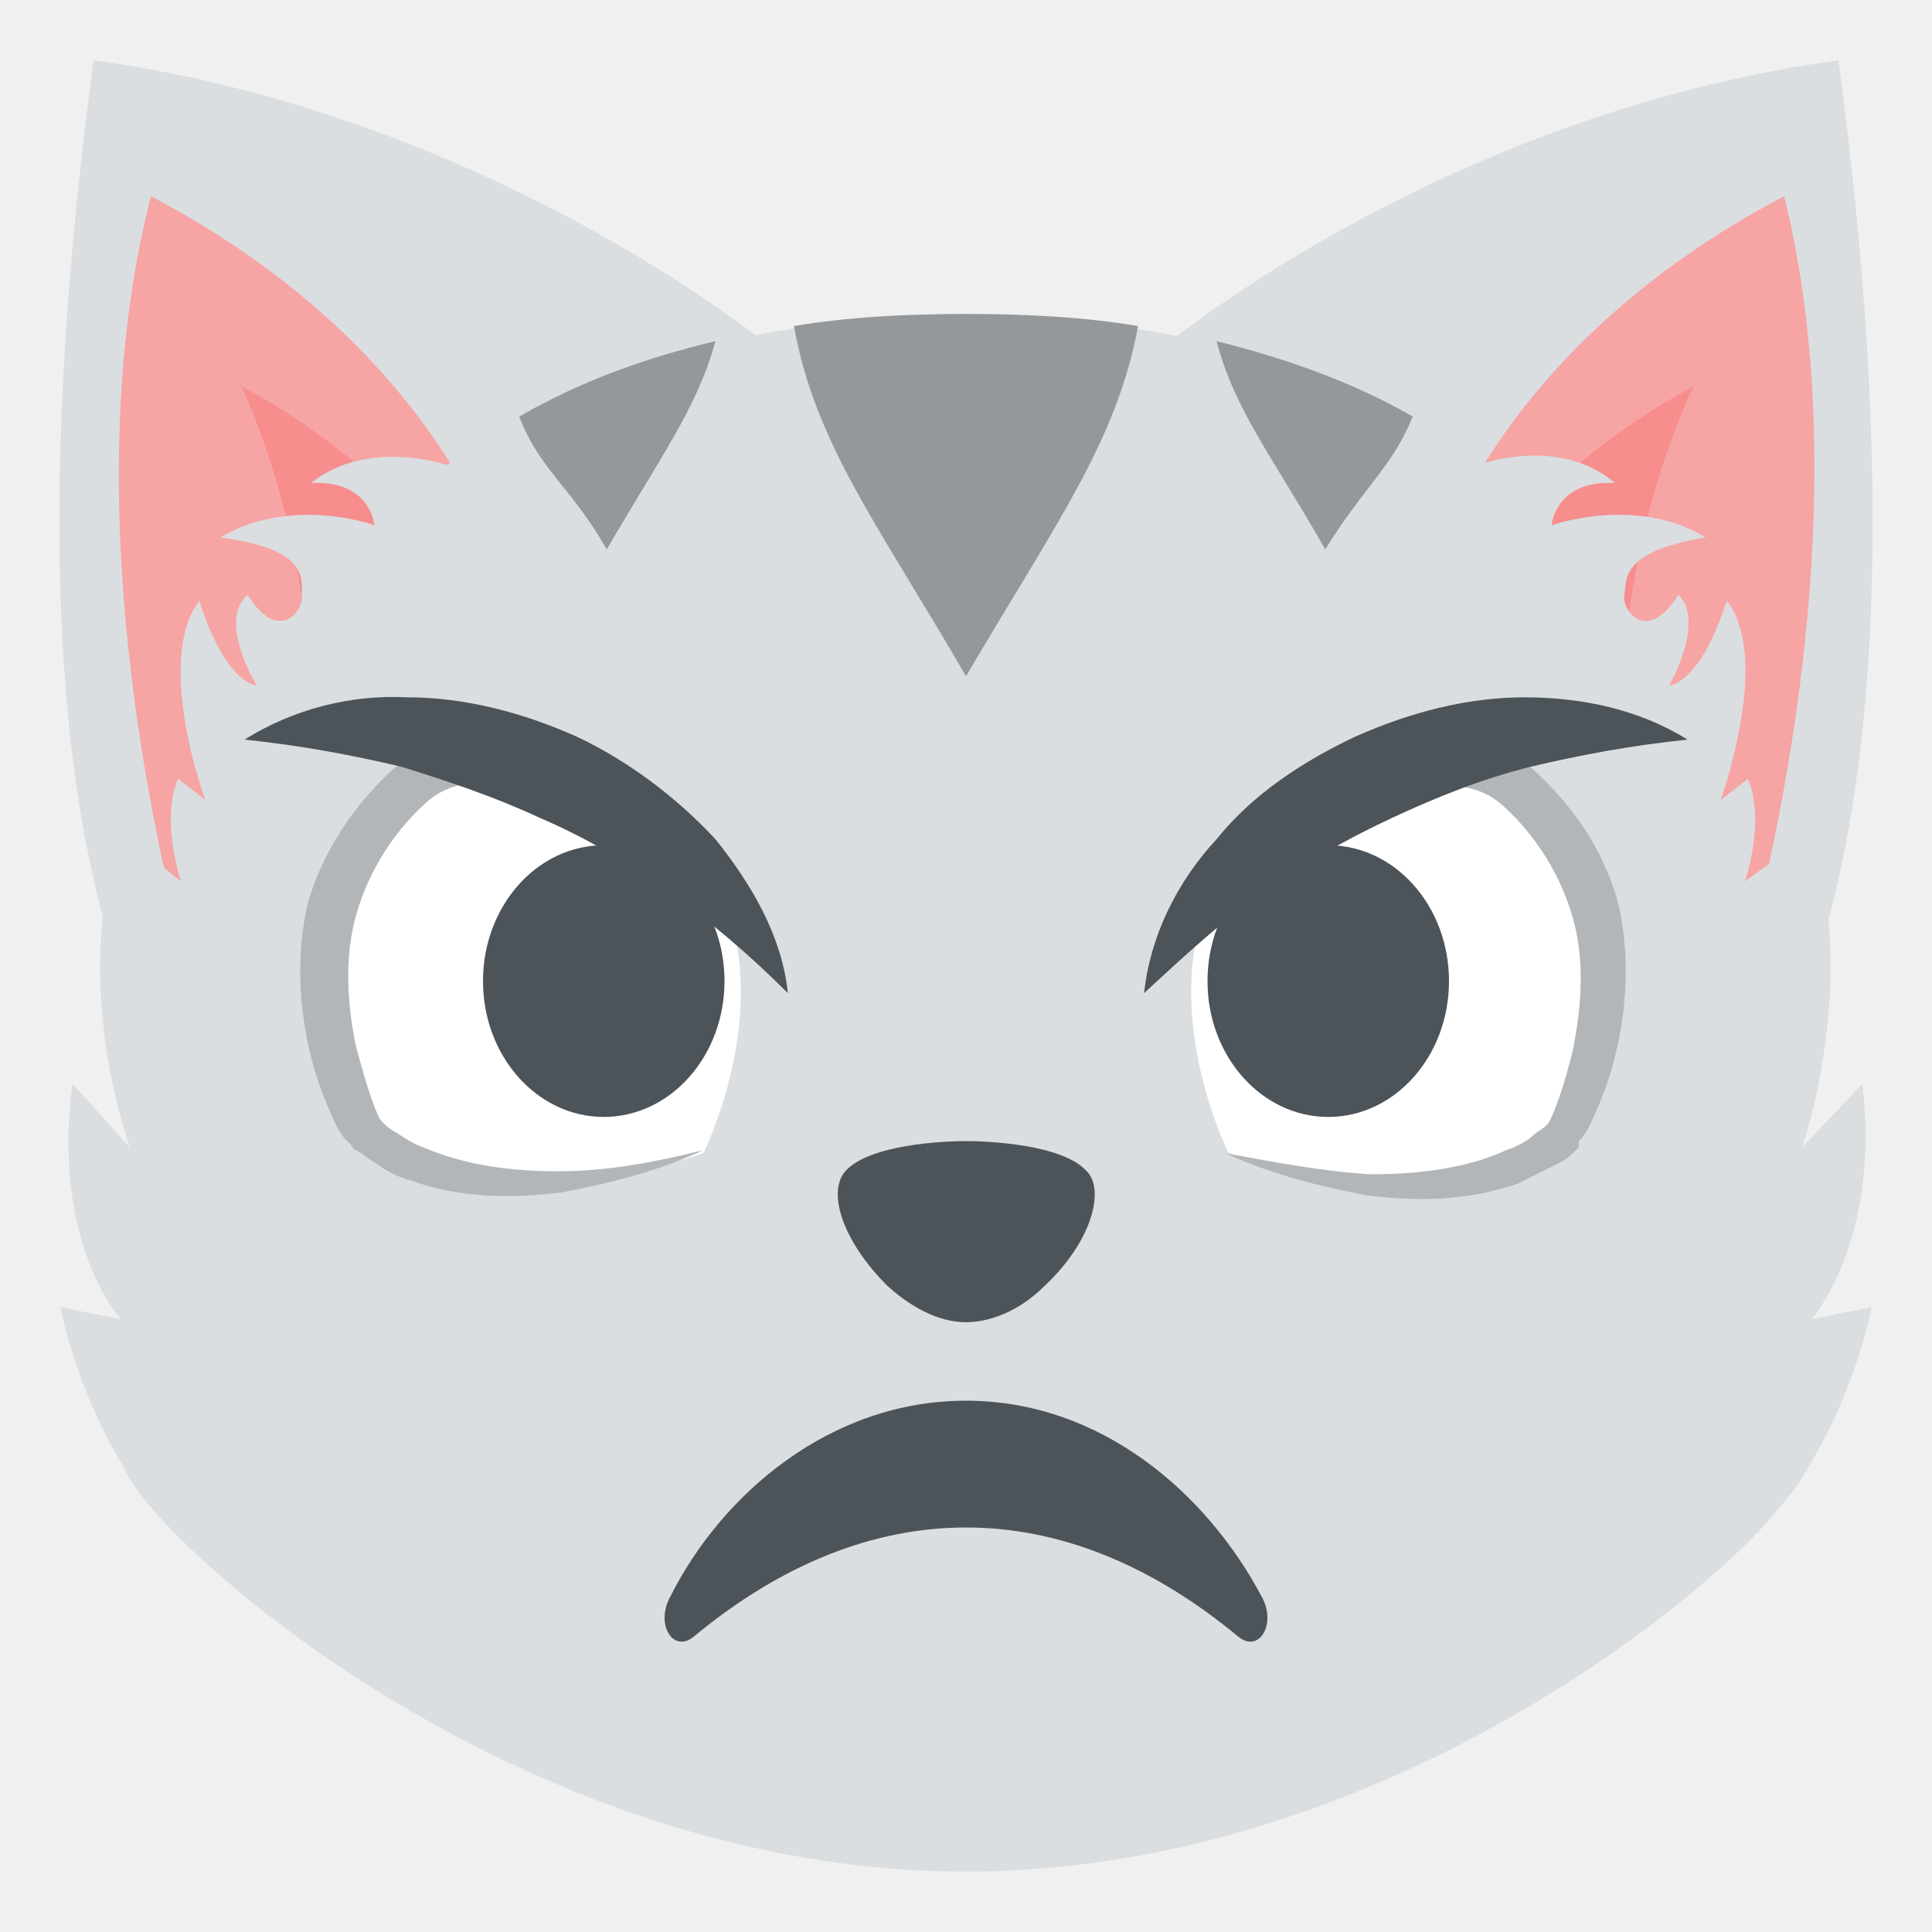
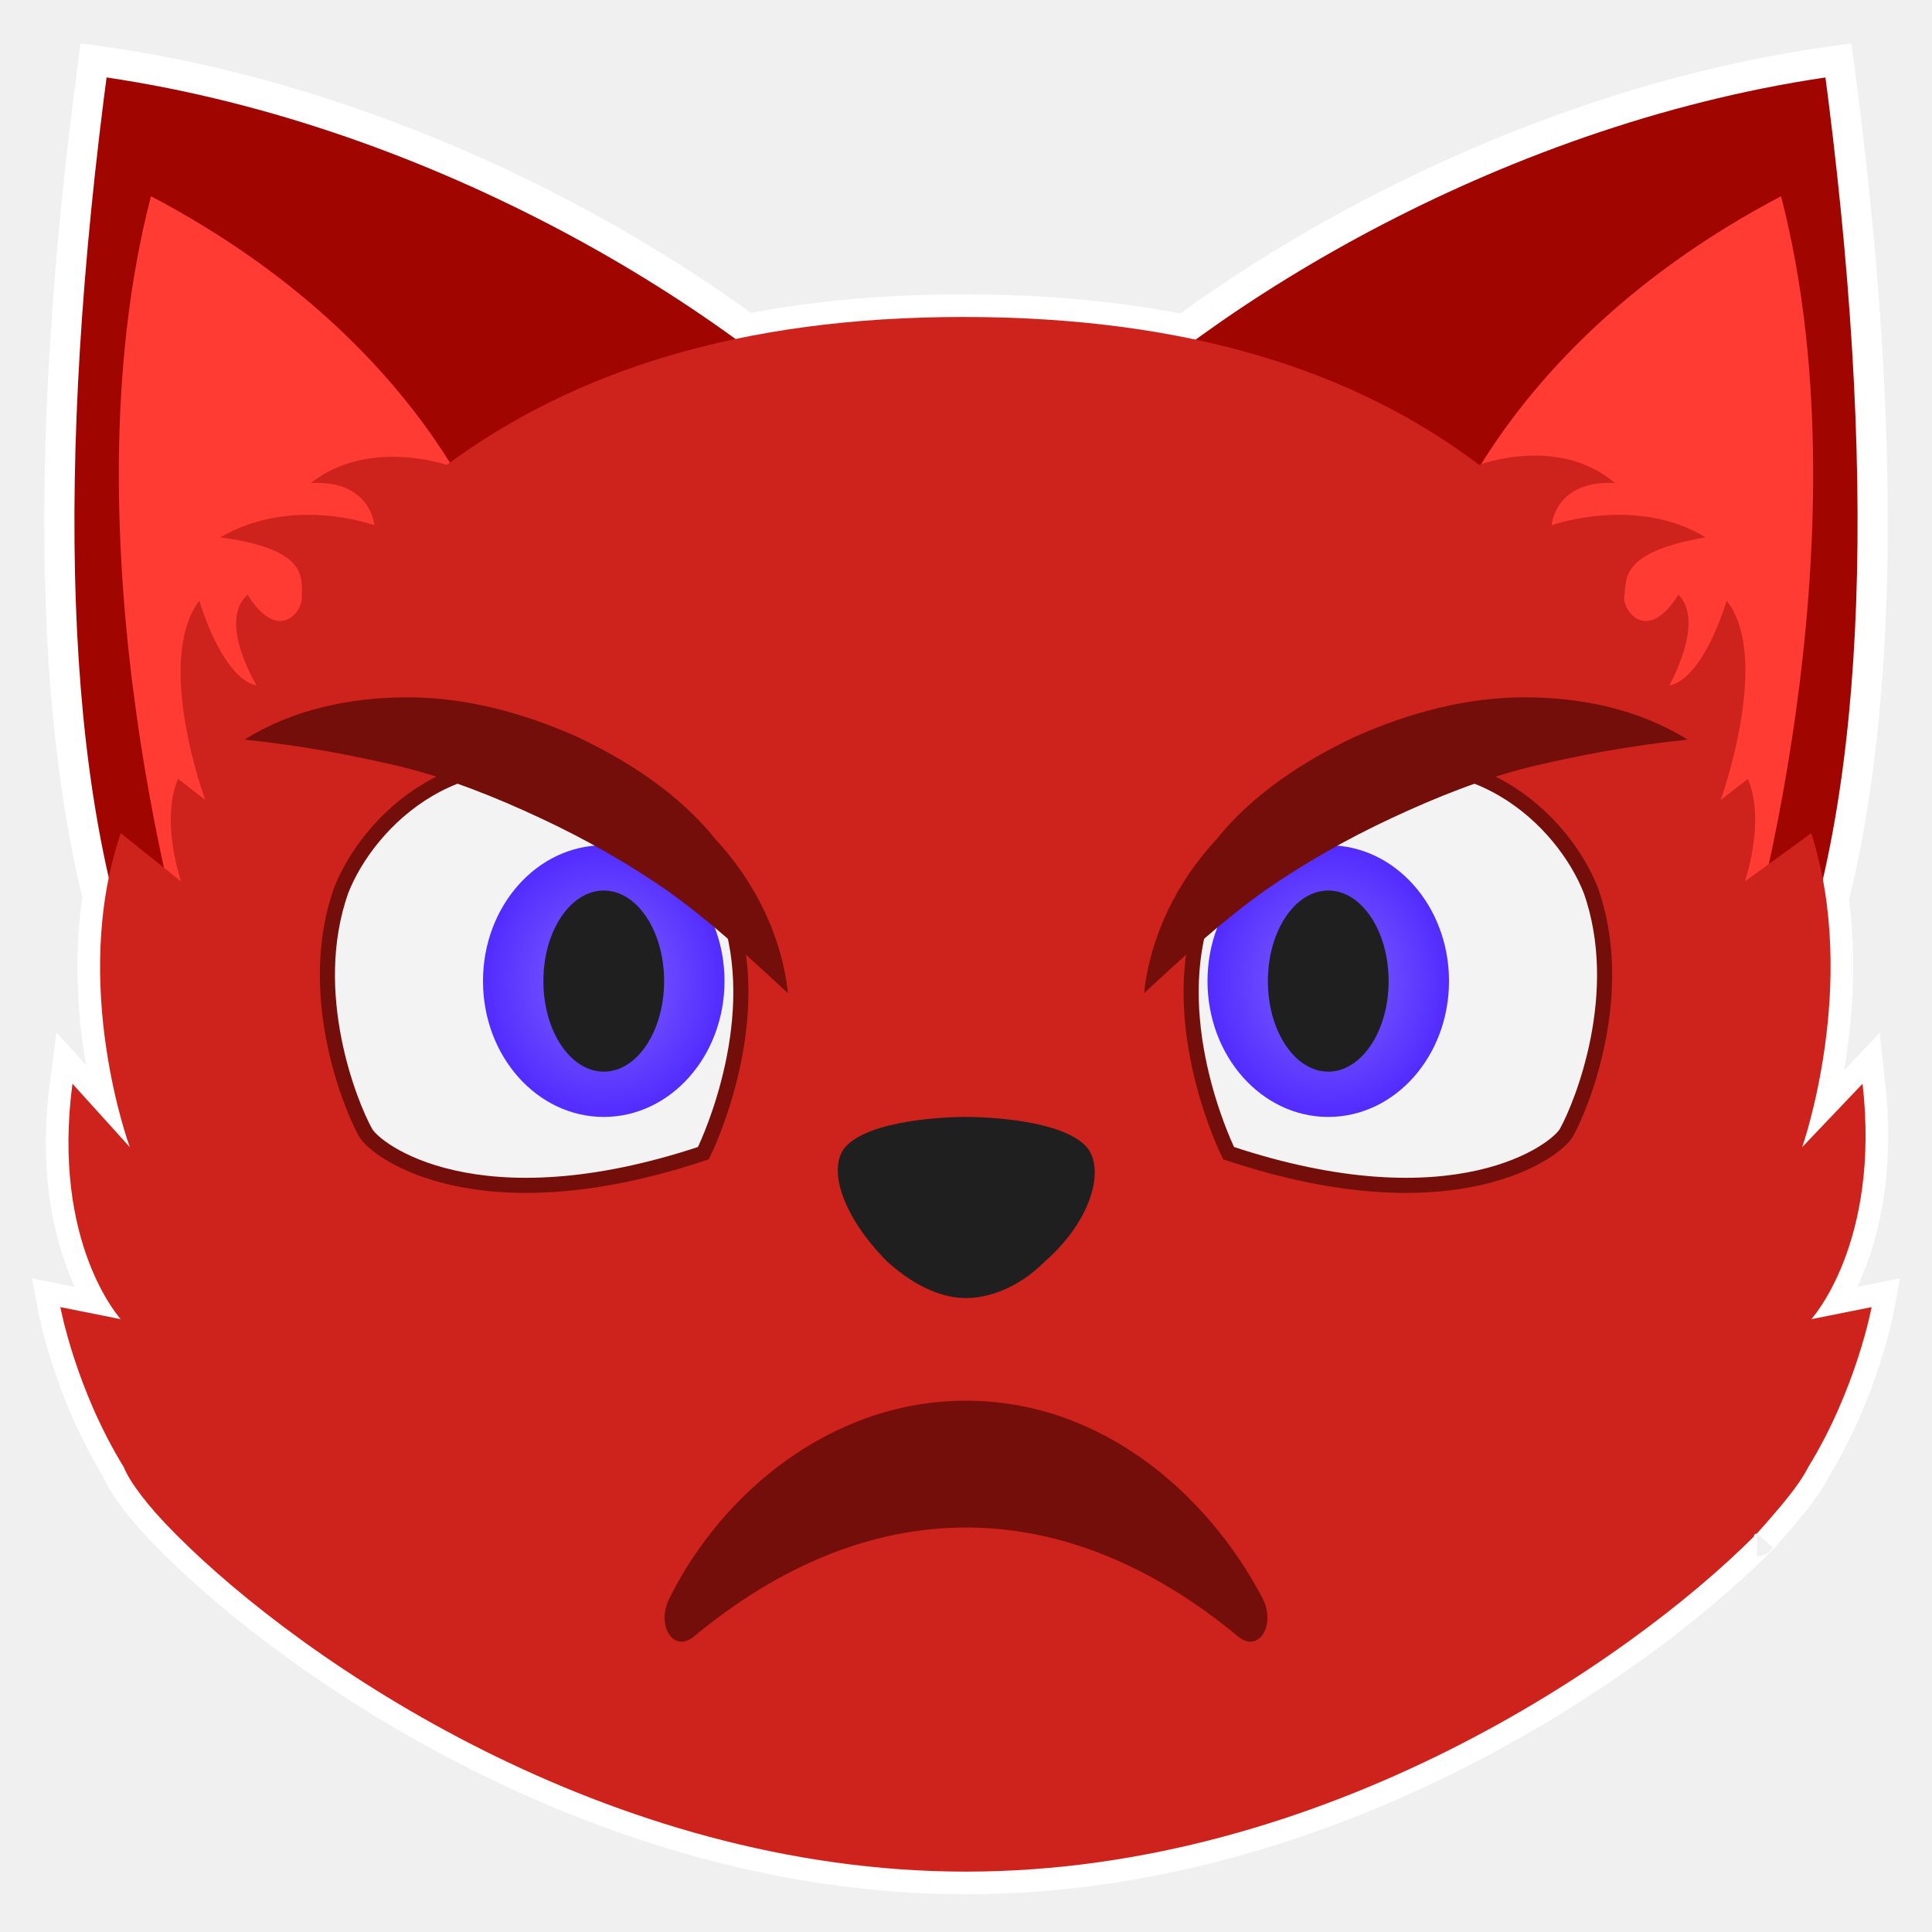
- <svg xmlns="http://www.w3.org/2000/svg" viewBox="0 0 64 64">
-   <path fill="#dadee0" d="M60.9 2c1.8 13.4 1.5 24.2-1.2 31.1L34.9 14.7C39.8 9.6 49.8 3.5 60.9 2z" />
-   <path fill="#f7a4a4" d="M57.7 32.2L47.5 18.9s1.9-7.3 11.6-12.4c2.9 11.6-1.4 25.7-1.4 25.7" />
-   <path fill="#f78d8d" d="M53.8 29.2L47.5 21s2.6-5 8.6-8.2c-3.5 7.5-2.3 16.4-2.3 16.4" />
-   <path fill="#dadee0" d="M3.1 2C1.3 15.4 1.6 26.2 4.3 33.1l24.8-18.5C24.2 9.6 14.2 3.5 3.1 2z" />
-   <path fill="#f7a4a4" d="M6.3 32.2l10.3-13.3S14.7 11.6 5 6.5C2 18.1 6.3 32.2 6.3 32.2" />
-   <path fill="#f78d8d" d="M10.2 29.2l6.4-8.2S14 16 8 12.8c3.4 7.5 2.2 16.4 2.2 16.4" />
-   <path fill="#dadee0" d="M58.2 50.8c.8-.9 1.4-1.6 1.7-2.2 1.6-2.6 2.1-5.3 2.1-5.3l-2 .4s2.3-2.5 1.7-7.8l-2 2.1s1.9-5.4.3-10.4l-2.2 1.6s.7-2 .1-3.4l-.9.7s1.7-4.7.2-6.6c-.9 2.8-1.9 2.8-1.9 2.8s1.2-2.1.3-3c-1 1.6-1.8.6-1.8.1.1-.6-.2-1.5 2.7-2-2.3-1.4-5.1-.4-5.1-.4s.1-1.5 2.1-1.4c-1.9-1.6-4.5-.6-4.5-.6-4.1-3.1-9.6-4.9-17.1-4.9-7.4 0-12.9 1.8-17.1 4.9 0 0-2.6-.9-4.5.6 2-.1 2.1 1.4 2.1 1.4s-2.7-1-5.1.4c2.9.4 2.7 1.3 2.7 2 0 .5-.8 1.5-1.8-.1-1 .9.3 3 .3 3s-1 0-1.9-2.8c-1.5 2 .2 6.6.2 6.6l-.9-.7c-.6 1.4.1 3.4.1 3.4l-2-1.6c-1.7 5 .3 10.4.3 10.4l-1.9-2.1C1.7 41.2 4 43.7 4 43.7l-2-.4s.5 2.7 2.1 5.3c.2.5.8 1.3 1.7 2.2l.1.1C10 55 20.1 62 32 62c11.9 0 22-7 26.1-11.1 0-.1.1-.1.1-.1" />
-   <g fill="#94989b">
-     <path d="M37.7 10.8c-1.8-.3-3.7-.4-5.7-.4s-3.9.1-5.7.4c.7 3.9 2.8 6.6 5.7 11.6 3-5.1 5-7.8 5.7-11.6M46.8 13.8c-1.9-1.1-4.1-1.9-6.5-2.5.6 2.3 1.9 3.9 3.6 6.9 1.3-2.1 2.2-2.7 2.9-4.4M23.7 11.3c-2.5.6-4.6 1.4-6.5 2.5.7 1.8 1.7 2.3 2.9 4.4 1.8-3.1 3-4.7 3.6-6.9" />
-   </g>
-   <path fill="#4c5359" d="M36 38.8c-.8-.9-3.3-1-4-1-.7 0-3.2.1-4 1-.6.7-.1 2.3 1.4 3.8 1 .9 1.9 1.2 2.6 1.2.7 0 1.7-.3 2.6-1.2 1.6-1.5 2-3.2 1.4-3.8" />
-   <path fill="#fff" d="M24.3 30.8s-.5-3.6-4.5-5c-4.5-1.6-7.6 1.4-8.5 3.7-1.2 3.4.3 7.1.8 8 .3.6 3.7 3.2 11.2.7 0 0 1.9-3.8 1-7.4" />
-   <path fill="#b2b6b8" d="M24.3 30.8S18.4 26 18 26c-1.5 0-2.8-.4-3.9.6s-1.9 2.3-2.3 3.7c-.4 1.4-.3 3 0 4.4.2.7.4 1.5.7 2.2l.1.2c0-.1 0 0 0 0l.1.1c.1.1.2.2.4.3.3.2.6.4.9.5 1.4.6 2.9.8 4.5.8s3.2-.3 4.8-.7c-1.5.7-3.1 1.1-4.7 1.4-1.6.2-3.4.2-5-.4-.4-.1-.8-.3-1.2-.6-.2-.1-.4-.3-.6-.4-.1 0-.1-.1-.2-.2l-.1-.1-.1-.1-.2-.3c-.4-.8-.7-1.6-.9-2.4-.4-1.6-.5-3.4-.1-5.1.5-1.7 1.5-3.2 2.8-4.4 1.3-1.1 3.1-.9 4.9-.7.6.1 6.4 6 6.4 6" />
-   <path fill="#fff" d="M39.7 30.8s.5-3.6 4.5-5c4.5-1.6 7.6 1.4 8.5 3.7 1.2 3.4-.3 7.1-.8 8-.3.6-3.7 3.2-11.2.7 0 0-1.9-3.8-1-7.4" />
-   <path fill="#b2b6b8" d="M39.7 30.8s5.8-5.9 6.2-6c1.8-.2 3.6-.4 4.9.7 1.3 1.2 2.3 2.6 2.8 4.4.4 1.7.3 3.5-.1 5.1-.2.8-.5 1.6-.9 2.4l-.2.3-.1.1v.2l-.2.2c-.2.2-.4.3-.6.4l-1.2.6c-1.7.6-3.4.6-5 .4-1.6-.3-3.2-.7-4.7-1.4 1.6.3 3.2.6 4.8.7 1.6 0 3.2-.2 4.5-.8.3-.1.7-.3.9-.5.1-.1.3-.2.4-.3l.1-.1.1-.2c.3-.7.5-1.4.7-2.2.3-1.5.4-3 0-4.4-.4-1.4-1.2-2.7-2.3-3.7-1.1-1-2.4-.6-3.9-.6-.3-.1-6.2 4.7-6.2 4.7" />
-   <g fill="#4c5359">
-     <ellipse cx="44" cy="32.5" rx="4" ry="4.5" />
-     <ellipse cx="20" cy="32.5" rx="4" ry="4.5" />
-     <path d="M55.9 24.5c-1.9.2-3.5.5-5.2.9-1.6.4-3.1 1-4.6 1.7-1.5.7-2.9 1.5-4.2 2.4-1.4 1-2.6 2.1-4 3.4.2-1.9 1.1-3.7 2.4-5.1 1.2-1.5 2.9-2.6 4.6-3.4 1.8-.8 3.7-1.3 5.6-1.3 1.9 0 3.8.4 5.4 1.4M8.1 24.5c1.6-1 3.5-1.5 5.4-1.4 1.9 0 3.8.5 5.6 1.3 1.7.8 3.3 2 4.6 3.4 1.2 1.5 2.2 3.2 2.4 5.1-1.3-1.3-2.6-2.4-4-3.4s-2.8-1.8-4.2-2.4c-1.5-.7-3-1.2-4.6-1.7-1.7-.4-3.3-.7-5.2-.9M23 54.2c5.8-4.8 12.2-4.8 18 0 .7.6 1.3-.4.8-1.3-1.8-3.4-5.3-6.5-9.8-6.5-4.5 0-8.1 3.1-9.8 6.5-.5.9.1 1.9.8 1.3" />
-   </g>
+ <svg xmlns="http://www.w3.org/2000/svg" xmlns:xlink="http://www.w3.org/1999/xlink" viewBox="0 0 64 64">
+   <defs>
+     <radialGradient id="eyeColor">
+       <stop offset="0%" stop-color="#8266FF" />
+       <stop offset="100%" stop-color="#522BFF" />
+     </radialGradient>
+     <path id="head" d="M58.2 50.8c.8-.9 1.4-1.6 1.7-2.2 1.6-2.6 2.1-5.3 2.1-5.3l-2 .4s2.3-2.5 1.7-7.8l-2 2.1s1.9-5.4.3-10.4l-2.2 1.6s.7-2 .1-3.4l-.9.7s1.7-4.7.2-6.6c-.9 2.8-1.9 2.8-1.9 2.8s1.2-2.1.3-3c-1 1.6-1.8.6-1.8.1.1-.6-.2-1.5 2.7-2-2.3-1.4-5.1-.4-5.1-.4s.1-1.5 2.1-1.4c-1.9-1.6-4.5-.6-4.5-.6-4.1-3.1-9.6-4.9-17.1-4.9-7.4 0-12.9 1.8-17.1 4.9 0 0-2.6-.9-4.5.6 2-.1 2.1 1.4 2.1 1.4s-2.7-1-5.1.4c2.9.4 2.7 1.3 2.7 2 0 .5-.8 1.5-1.8-.1-1 .9.3 3 .3 3s-1 0-1.9-2.8c-1.5 2 .2 6.6.2 6.6l-.9-.7c-.6 1.4.1 3.4.1 3.4l-2-1.6c-1.7 5 .3 10.4.3 10.4l-1.9-2.1C1.7 41.2 4 43.7 4 43.7l-2-.4s.5 2.7 2.1 5.3c.2.5.8 1.3 1.7 2.2l.1.1C10 55 20.1 62 32 62c11.9 0 22-7 26.1-11.1 0-.1.1-.1.1-.1" />
+     <g id="ear">
+       <path id="outerEar" fill="#A00500" stroke-width="1" stroke="white" d="M3.1 2C1.3 15.4 1.6 26.2 4.3 33.1l24.8-18.5C24.2 9.6 14.2 3.5 3.1 2z" />
+       <path id="innerEar" fill="#ff3b34" d="M6.3 32.2l10.3-13.3S14.7 11.6 5 6.5C2 18.1 6.3 32.2 6.3 32.2" />
+     </g>
+     <g id="base">
+       <use xlink:href="#head" stroke="white" stroke-width="1.5" />
+       <use xlink:href="#ear" />
+       <use xlink:href="#ear" x="-64" transform="scale(-1,1)" />
+       <use xlink:href="#head" fill="#CE221C" />
+     </g>
+     <g id="eye">
+       <path id="cornea" fill="#F3F3F3" stroke="#730e0a" stroke-width=".5" d="M39.7 30.8s.5-3.6 4.5-5c4.5-1.7 7.6 1.4 8.5 3.7 1.2 3.4-.3 7.1-.8 8-.3.6-3.7 3.2-11.2.7 0 0-1.9-3.8-1-7.4" />
+       <ellipse id="iris" fill="url('#eyeColor')" cx="44" cy="32.5" rx="4" ry="4.5" />
+       <ellipse id="pupil" fill="#1F1F1F" cx="44" cy="32.5" rx="2" ry="3" />
+     </g>
+     <g id="eyes">
+       <use xlink:href="#eye" />
+       <use xlink:href="#eye" x="-64" transform="scale(-1,1)" />
+     </g>
+     <path id="pointedEyebrow" fill="#730E0A" d="M55.9 24.5c-1.9.2-3.5.5-5.2.9-1.6.4-3.1 1-4.6 1.7-1.5.7-2.9 1.5-4.2 2.4-1.4 1-2.6 2.1-4 3.4.2-1.9 1.1-3.7 2.4-5.1 1.2-1.5 2.9-2.6 4.6-3.4 1.8-.8 3.7-1.3 5.6-1.3 1.9 0 3.8.4 5.4 1.4" />
+     <g id="pointedEyebrows">
+       <use xlink:href="#pointedEyebrow" x="0" y="0" />
+       <use xlink:href="#pointedEyebrow" x="-64" transform="scale(-1,1)" />
+     </g>
+     <path id="nose" fill="#1F1F1F" d="M36 38c-.8-.9-3.3-1-4-1-.7 0-3.2.1-4 1-.6.7-.1 2.3 1.4 3.8 1 .9 1.9 1.2 2.6 1.2.7 0 1.7-.3 2.6-1.2 1.6-1.4 2-3.1 1.4-3.8" />
+   </defs>
+   <use xlink:href="#base" />
+   <use xlink:href="#eyes" />
+   <path id="mouth" fill="#730e0a" d="M23 54.2c5.8-4.8 12.2-4.8 18 0 .7.6 1.3-.4.8-1.3-1.8-3.4-5.3-6.5-9.8-6.5-4.5 0-8.1 3.1-9.8 6.5-.5.9.1 1.9.8 1.3" />
+   <use xlink:href="#pointedEyebrows" />
+   <use xlink:href="#nose" />
</svg>
